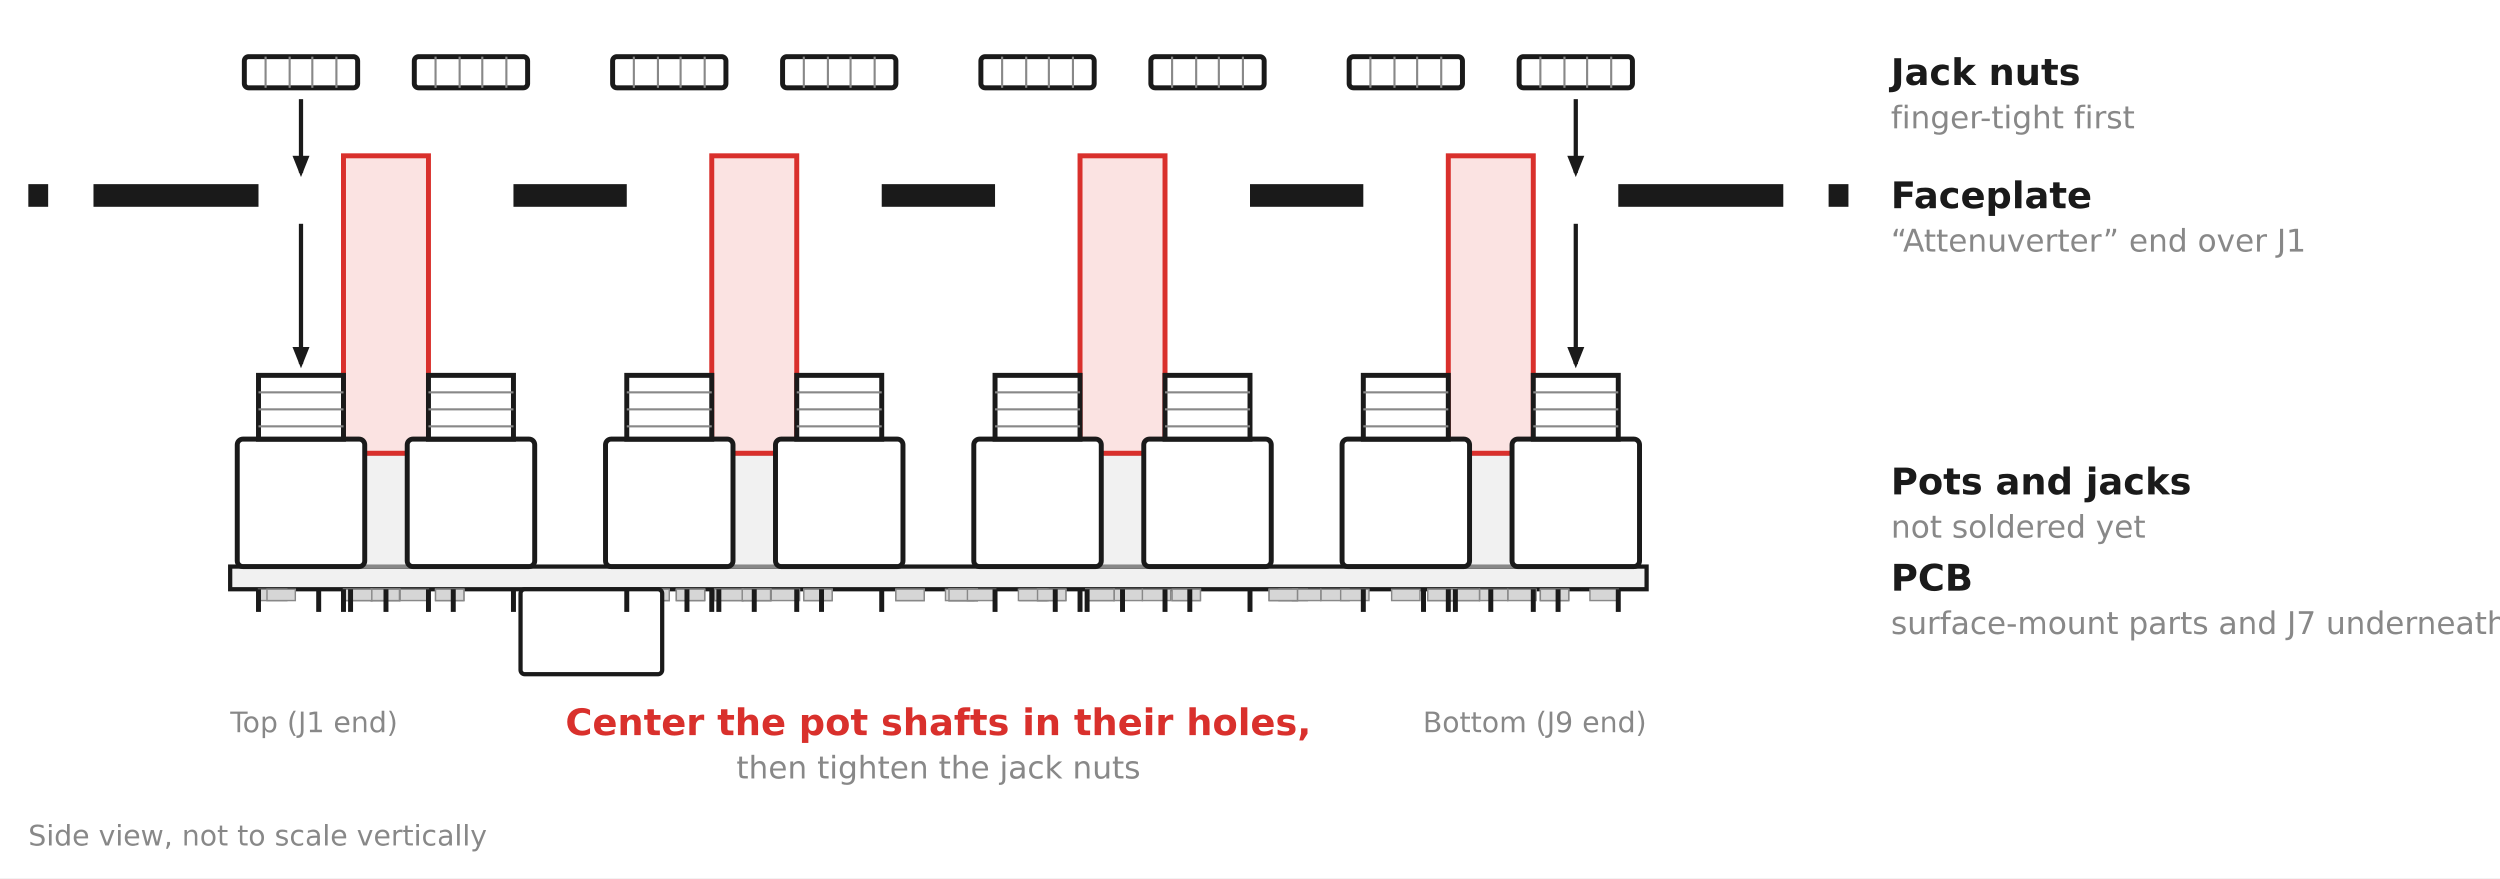
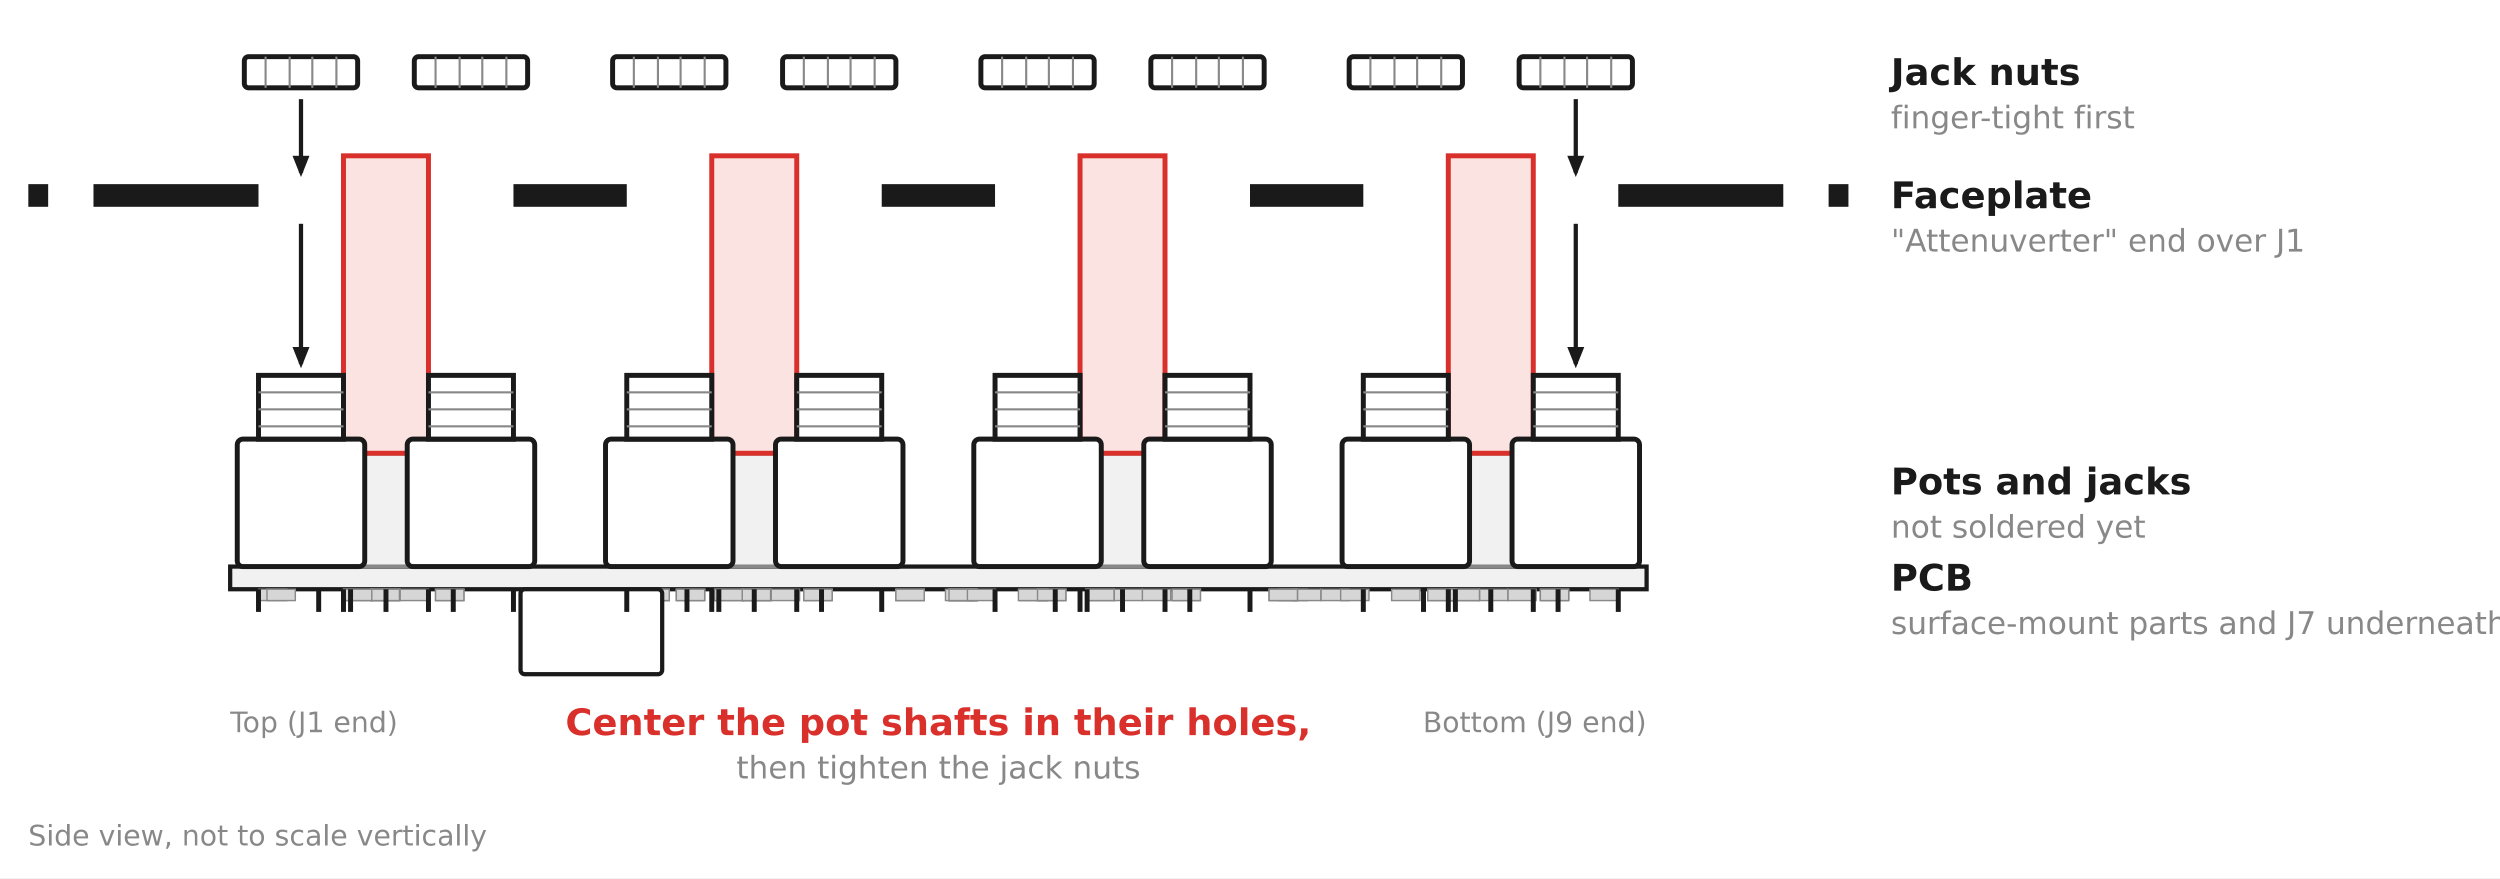
<svg xmlns="http://www.w3.org/2000/svg" viewBox="0.0 20 176.5 62" width="706" height="248">
  <rect x="0.0" y="20" width="176.5" height="62" fill="#fff" />
  <defs>
    <marker id="arr" viewBox="0 0 10 10" refX="8" refY="5" markerWidth="5" markerHeight="5" orient="auto-start-reverse">
      <path d="M0 1 L10 5 L0 9 z" fill="#1a1a1a" />
    </marker>
  </defs>
  <rect x="16.25" y="60" width="100.0" height="1.6" fill="#f1f1f1" stroke="#1a1a1a" stroke-width="0.3" />
  <rect x="67.0" y="61.6" width="2" height="0.8" fill="#d6d6d6" stroke="#888" stroke-width="0.1" />
  <rect x="67.0" y="61.6" width="2" height="0.8" fill="#d6d6d6" stroke="#888" stroke-width="0.1" />
  <rect x="93.25" y="61.6" width="2" height="0.8" fill="#d6d6d6" stroke="#888" stroke-width="0.1" />
  <rect x="66.75" y="61.6" width="2" height="0.8" fill="#d6d6d6" stroke="#888" stroke-width="0.1" />
  <rect x="47.75" y="61.6" width="2" height="0.8" fill="#d6d6d6" stroke="#888" stroke-width="0.1" />
  <rect x="63.25" y="61.6" width="2" height="0.8" fill="#d6d6d6" stroke="#888" stroke-width="0.1" />
  <rect x="72.0" y="61.6" width="2" height="0.8" fill="#d6d6d6" stroke="#888" stroke-width="0.1" />
  <rect x="47.75" y="61.6" width="2" height="0.8" fill="#d6d6d6" stroke="#888" stroke-width="0.1" />
  <rect x="41.25" y="61.6" width="2" height="0.8" fill="#d6d6d6" stroke="#888" stroke-width="0.1" />
  <rect x="90.3" y="61.6" width="2" height="0.8" fill="#d6d6d6" stroke="#888" stroke-width="0.1" />
  <rect x="108.75" y="61.6" width="2" height="0.8" fill="#d6d6d6" stroke="#888" stroke-width="0.1" />
  <rect x="106.45" y="61.6" width="2" height="0.8" fill="#d6d6d6" stroke="#888" stroke-width="0.1" />
  <rect x="73.25" y="61.6" width="2" height="0.8" fill="#d6d6d6" stroke="#888" stroke-width="0.1" />
  <rect x="82.75" y="61.6" width="2" height="0.8" fill="#d6d6d6" stroke="#888" stroke-width="0.1" />
  <rect x="52.45" y="61.6" width="2" height="0.8" fill="#d6d6d6" stroke="#888" stroke-width="0.1" />
  <rect x="80.65" y="61.6" width="2" height="0.8" fill="#d6d6d6" stroke="#888" stroke-width="0.1" />
  <rect x="78.65" y="61.6" width="2" height="0.8" fill="#d6d6d6" stroke="#888" stroke-width="0.1" />
  <rect x="56.75" y="61.6" width="2" height="0.8" fill="#d6d6d6" stroke="#888" stroke-width="0.1" />
  <rect x="30.75" y="61.6" width="2" height="0.8" fill="#d6d6d6" stroke="#888" stroke-width="0.1" />
  <rect x="45.25" y="61.6" width="2" height="0.8" fill="#d6d6d6" stroke="#888" stroke-width="0.1" />
  <rect x="56.75" y="61.6" width="2" height="0.8" fill="#d6d6d6" stroke="#888" stroke-width="0.1" />
  <rect x="104.45" y="61.6" width="2" height="0.8" fill="#d6d6d6" stroke="#888" stroke-width="0.1" />
  <rect x="37.25" y="61.6" width="2" height="0.8" fill="#d6d6d6" stroke="#888" stroke-width="0.1" />
  <rect x="91.25" y="61.6" width="2" height="0.8" fill="#d6d6d6" stroke="#888" stroke-width="0.1" />
  <rect x="82.75" y="61.6" width="2" height="0.8" fill="#d6d6d6" stroke="#888" stroke-width="0.1" />
  <rect x="67.0" y="61.6" width="2" height="0.8" fill="#d6d6d6" stroke="#888" stroke-width="0.1" />
  <rect x="26.25" y="61.6" width="2" height="0.8" fill="#d6d6d6" stroke="#888" stroke-width="0.1" />
  <rect x="28.25" y="61.6" width="2" height="0.8" fill="#d6d6d6" stroke="#888" stroke-width="0.1" />
  <rect x="108.75" y="61.6" width="2" height="0.8" fill="#d6d6d6" stroke="#888" stroke-width="0.1" />
  <rect x="71.9" y="61.6" width="2" height="0.8" fill="#d6d6d6" stroke="#888" stroke-width="0.1" />
  <rect x="45.25" y="61.6" width="2" height="0.8" fill="#d6d6d6" stroke="#888" stroke-width="0.1" />
  <rect x="68.3" y="61.6" width="2" height="0.8" fill="#d6d6d6" stroke="#888" stroke-width="0.1" />
  <rect x="30.75" y="61.6" width="2" height="0.8" fill="#d6d6d6" stroke="#888" stroke-width="0.1" />
  <rect x="54.45" y="61.6" width="2" height="0.8" fill="#d6d6d6" stroke="#888" stroke-width="0.1" />
  <rect x="63.25" y="61.6" width="2" height="0.8" fill="#d6d6d6" stroke="#888" stroke-width="0.1" />
  <rect x="73.25" y="61.6" width="2" height="0.8" fill="#d6d6d6" stroke="#888" stroke-width="0.1" />
  <rect x="94.65" y="61.6" width="2" height="0.8" fill="#d6d6d6" stroke="#888" stroke-width="0.1" />
  <rect x="112.25" y="61.6" width="2" height="0.8" fill="#d6d6d6" stroke="#888" stroke-width="0.1" />
  <rect x="89.6" y="61.6" width="2" height="0.8" fill="#d6d6d6" stroke="#888" stroke-width="0.1" />
  <rect x="50.45" y="61.6" width="2" height="0.8" fill="#d6d6d6" stroke="#888" stroke-width="0.1" />
  <rect x="26.2" y="61.6" width="2" height="0.8" fill="#d6d6d6" stroke="#888" stroke-width="0.1" />
  <rect x="76.65" y="61.6" width="2" height="0.8" fill="#d6d6d6" stroke="#888" stroke-width="0.1" />
  <rect x="24.25" y="61.6" width="2" height="0.8" fill="#d6d6d6" stroke="#888" stroke-width="0.1" />
  <rect x="102.45" y="61.6" width="2" height="0.8" fill="#d6d6d6" stroke="#888" stroke-width="0.1" />
  <rect x="102.45" y="61.6" width="2" height="0.8" fill="#d6d6d6" stroke="#888" stroke-width="0.1" />
  <rect x="98.25" y="61.6" width="2" height="0.8" fill="#d6d6d6" stroke="#888" stroke-width="0.1" />
  <rect x="18.25" y="61.6" width="2" height="0.8" fill="#d6d6d6" stroke="#888" stroke-width="0.1" />
  <rect x="100.8" y="61.6" width="2" height="0.8" fill="#d6d6d6" stroke="#888" stroke-width="0.1" />
  <rect x="52.4" y="61.6" width="2" height="0.8" fill="#d6d6d6" stroke="#888" stroke-width="0.1" />
  <rect x="100.8" y="61.6" width="2" height="0.8" fill="#d6d6d6" stroke="#888" stroke-width="0.1" />
  <rect x="26.2" y="61.6" width="2" height="0.8" fill="#d6d6d6" stroke="#888" stroke-width="0.1" />
  <rect x="50.45" y="61.6" width="2" height="0.8" fill="#d6d6d6" stroke="#888" stroke-width="0.1" />
  <rect x="52.4" y="61.6" width="2" height="0.8" fill="#d6d6d6" stroke="#888" stroke-width="0.1" />
  <rect x="89.6" y="61.6" width="2" height="0.8" fill="#d6d6d6" stroke="#888" stroke-width="0.1" />
  <rect x="76.65" y="61.6" width="2" height="0.8" fill="#d6d6d6" stroke="#888" stroke-width="0.1" />
  <rect x="18.85" y="61.6" width="2" height="0.8" fill="#d6d6d6" stroke="#888" stroke-width="0.1" />
  <rect x="24.25" y="61.6" width="2" height="0.8" fill="#d6d6d6" stroke="#888" stroke-width="0.1" />
  <rect x="36.75" y="61.6" width="10" height="6" rx="0.3" fill="#fff" stroke="#1a1a1a" stroke-width="0.3" />
  <rect x="22.25" y="52" width="10" height="8" rx="0.4" fill="#f1f1f1" stroke="#888" stroke-width="0.3" />
  <rect x="24.25" y="31" width="6" height="21" fill="#fbe3e2" stroke="#d9302c" stroke-width="0.35" />
  <line x1="22.5" y1="61.6" x2="22.5" y2="63.2" stroke="#1a1a1a" stroke-width="0.35" />
  <line x1="24.75" y1="61.6" x2="24.75" y2="63.2" stroke="#1a1a1a" stroke-width="0.35" />
  <line x1="27.25" y1="61.6" x2="27.25" y2="63.2" stroke="#1a1a1a" stroke-width="0.35" />
  <line x1="32.0" y1="61.6" x2="32.0" y2="63.2" stroke="#1a1a1a" stroke-width="0.35" />
  <rect x="48.25" y="52" width="10" height="8" rx="0.4" fill="#f1f1f1" stroke="#888" stroke-width="0.3" />
  <rect x="50.25" y="31" width="6" height="21" fill="#fbe3e2" stroke="#d9302c" stroke-width="0.35" />
  <line x1="48.5" y1="61.6" x2="48.5" y2="63.2" stroke="#1a1a1a" stroke-width="0.35" />
  <line x1="50.75" y1="61.6" x2="50.75" y2="63.2" stroke="#1a1a1a" stroke-width="0.35" />
  <line x1="53.25" y1="61.6" x2="53.25" y2="63.2" stroke="#1a1a1a" stroke-width="0.35" />
  <line x1="58.0" y1="61.6" x2="58.0" y2="63.2" stroke="#1a1a1a" stroke-width="0.35" />
  <rect x="74.25" y="52" width="10" height="8" rx="0.4" fill="#f1f1f1" stroke="#888" stroke-width="0.3" />
  <rect x="76.25" y="31" width="6" height="21" fill="#fbe3e2" stroke="#d9302c" stroke-width="0.35" />
  <line x1="74.5" y1="61.6" x2="74.5" y2="63.2" stroke="#1a1a1a" stroke-width="0.35" />
  <line x1="76.75" y1="61.6" x2="76.75" y2="63.2" stroke="#1a1a1a" stroke-width="0.35" />
  <line x1="79.25" y1="61.6" x2="79.25" y2="63.2" stroke="#1a1a1a" stroke-width="0.35" />
  <line x1="84.0" y1="61.6" x2="84.0" y2="63.2" stroke="#1a1a1a" stroke-width="0.35" />
  <rect x="100.25" y="52" width="10" height="8" rx="0.4" fill="#f1f1f1" stroke="#888" stroke-width="0.3" />
  <rect x="102.25" y="31" width="6" height="21" fill="#fbe3e2" stroke="#d9302c" stroke-width="0.35" />
  <line x1="100.5" y1="61.6" x2="100.5" y2="63.2" stroke="#1a1a1a" stroke-width="0.35" />
  <line x1="102.75" y1="61.6" x2="102.75" y2="63.2" stroke="#1a1a1a" stroke-width="0.35" />
  <line x1="105.25" y1="61.6" x2="105.25" y2="63.2" stroke="#1a1a1a" stroke-width="0.35" />
  <line x1="110.0" y1="61.6" x2="110.0" y2="63.2" stroke="#1a1a1a" stroke-width="0.35" />
  <rect x="16.75" y="51" width="9" height="9" rx="0.4" fill="#fff" stroke="#1a1a1a" stroke-width="0.35" />
  <rect x="18.25" y="46.5" width="6" height="4.5" fill="#fff" stroke="#1a1a1a" stroke-width="0.35" />
  <line x1="18.25" y1="47.7" x2="24.25" y2="47.7" stroke="#888" stroke-width="0.15" />
  <line x1="18.25" y1="48.9" x2="24.25" y2="48.9" stroke="#888" stroke-width="0.15" />
  <line x1="18.25" y1="50.1" x2="24.25" y2="50.1" stroke="#888" stroke-width="0.15" />
  <line x1="18.25" y1="61.6" x2="18.25" y2="63.2" stroke="#1a1a1a" stroke-width="0.35" />
  <line x1="24.25" y1="61.6" x2="24.25" y2="63.2" stroke="#1a1a1a" stroke-width="0.35" />
  <rect x="28.75" y="51" width="9" height="9" rx="0.4" fill="#fff" stroke="#1a1a1a" stroke-width="0.35" />
  <rect x="30.25" y="46.5" width="6" height="4.5" fill="#fff" stroke="#1a1a1a" stroke-width="0.35" />
  <line x1="30.25" y1="47.7" x2="36.25" y2="47.7" stroke="#888" stroke-width="0.15" />
  <line x1="30.25" y1="48.9" x2="36.25" y2="48.9" stroke="#888" stroke-width="0.15" />
  <line x1="30.25" y1="50.1" x2="36.25" y2="50.1" stroke="#888" stroke-width="0.15" />
  <line x1="30.25" y1="61.6" x2="30.25" y2="63.2" stroke="#1a1a1a" stroke-width="0.35" />
  <line x1="36.25" y1="61.6" x2="36.25" y2="63.2" stroke="#1a1a1a" stroke-width="0.35" />
  <rect x="42.75" y="51" width="9" height="9" rx="0.4" fill="#fff" stroke="#1a1a1a" stroke-width="0.35" />
  <rect x="44.25" y="46.5" width="6" height="4.5" fill="#fff" stroke="#1a1a1a" stroke-width="0.35" />
  <line x1="44.25" y1="47.7" x2="50.25" y2="47.7" stroke="#888" stroke-width="0.15" />
  <line x1="44.25" y1="48.9" x2="50.25" y2="48.9" stroke="#888" stroke-width="0.15" />
  <line x1="44.25" y1="50.1" x2="50.25" y2="50.1" stroke="#888" stroke-width="0.15" />
  <line x1="44.25" y1="61.6" x2="44.25" y2="63.2" stroke="#1a1a1a" stroke-width="0.35" />
  <line x1="50.25" y1="61.6" x2="50.25" y2="63.2" stroke="#1a1a1a" stroke-width="0.35" />
  <rect x="54.75" y="51" width="9" height="9" rx="0.4" fill="#fff" stroke="#1a1a1a" stroke-width="0.35" />
  <rect x="56.25" y="46.5" width="6" height="4.5" fill="#fff" stroke="#1a1a1a" stroke-width="0.35" />
  <line x1="56.25" y1="47.7" x2="62.25" y2="47.7" stroke="#888" stroke-width="0.15" />
  <line x1="56.25" y1="48.9" x2="62.25" y2="48.9" stroke="#888" stroke-width="0.15" />
  <line x1="56.25" y1="50.1" x2="62.25" y2="50.1" stroke="#888" stroke-width="0.15" />
  <line x1="56.25" y1="61.6" x2="56.25" y2="63.2" stroke="#1a1a1a" stroke-width="0.35" />
  <line x1="62.25" y1="61.6" x2="62.25" y2="63.2" stroke="#1a1a1a" stroke-width="0.35" />
  <rect x="68.75" y="51" width="9" height="9" rx="0.4" fill="#fff" stroke="#1a1a1a" stroke-width="0.35" />
  <rect x="70.25" y="46.5" width="6" height="4.5" fill="#fff" stroke="#1a1a1a" stroke-width="0.35" />
  <line x1="70.25" y1="47.7" x2="76.25" y2="47.7" stroke="#888" stroke-width="0.15" />
  <line x1="70.25" y1="48.9" x2="76.25" y2="48.9" stroke="#888" stroke-width="0.15" />
  <line x1="70.25" y1="50.1" x2="76.25" y2="50.1" stroke="#888" stroke-width="0.15" />
  <line x1="70.25" y1="61.6" x2="70.25" y2="63.2" stroke="#1a1a1a" stroke-width="0.35" />
  <line x1="76.25" y1="61.6" x2="76.25" y2="63.2" stroke="#1a1a1a" stroke-width="0.35" />
  <rect x="80.75" y="51" width="9" height="9" rx="0.4" fill="#fff" stroke="#1a1a1a" stroke-width="0.35" />
  <rect x="82.25" y="46.5" width="6" height="4.5" fill="#fff" stroke="#1a1a1a" stroke-width="0.35" />
  <line x1="82.25" y1="47.7" x2="88.25" y2="47.7" stroke="#888" stroke-width="0.15" />
  <line x1="82.25" y1="48.9" x2="88.25" y2="48.9" stroke="#888" stroke-width="0.15" />
  <line x1="82.25" y1="50.1" x2="88.25" y2="50.1" stroke="#888" stroke-width="0.15" />
  <line x1="82.25" y1="61.6" x2="82.25" y2="63.2" stroke="#1a1a1a" stroke-width="0.35" />
  <line x1="88.25" y1="61.6" x2="88.25" y2="63.2" stroke="#1a1a1a" stroke-width="0.35" />
  <rect x="94.75" y="51" width="9" height="9" rx="0.4" fill="#fff" stroke="#1a1a1a" stroke-width="0.35" />
  <rect x="96.25" y="46.5" width="6" height="4.5" fill="#fff" stroke="#1a1a1a" stroke-width="0.35" />
  <line x1="96.25" y1="47.7" x2="102.25" y2="47.7" stroke="#888" stroke-width="0.15" />
  <line x1="96.25" y1="48.9" x2="102.25" y2="48.9" stroke="#888" stroke-width="0.15" />
  <line x1="96.25" y1="50.1" x2="102.25" y2="50.1" stroke="#888" stroke-width="0.15" />
  <line x1="96.25" y1="61.6" x2="96.25" y2="63.2" stroke="#1a1a1a" stroke-width="0.35" />
  <line x1="102.25" y1="61.6" x2="102.25" y2="63.2" stroke="#1a1a1a" stroke-width="0.35" />
  <rect x="106.75" y="51" width="9" height="9" rx="0.4" fill="#fff" stroke="#1a1a1a" stroke-width="0.35" />
  <rect x="108.25" y="46.5" width="6" height="4.5" fill="#fff" stroke="#1a1a1a" stroke-width="0.35" />
  <line x1="108.25" y1="47.7" x2="114.25" y2="47.7" stroke="#888" stroke-width="0.15" />
  <line x1="108.25" y1="48.9" x2="114.25" y2="48.9" stroke="#888" stroke-width="0.15" />
  <line x1="108.25" y1="50.1" x2="114.25" y2="50.1" stroke="#888" stroke-width="0.15" />
  <line x1="108.25" y1="61.6" x2="108.25" y2="63.2" stroke="#1a1a1a" stroke-width="0.35" />
  <line x1="114.25" y1="61.6" x2="114.25" y2="63.2" stroke="#1a1a1a" stroke-width="0.35" />
  <rect x="2.00" y="33" width="1.40" height="1.6" fill="#1a1a1a" />
  <rect x="6.60" y="33" width="11.65" height="1.6" fill="#1a1a1a" />
  <rect x="24.25" y="33" width="-0.50" height="1.6" fill="#1a1a1a" />
  <rect x="30.75" y="33" width="-0.50" height="1.6" fill="#1a1a1a" />
  <rect x="36.25" y="33" width="8.00" height="1.6" fill="#1a1a1a" />
  <rect x="50.25" y="33" width="-0.50" height="1.6" fill="#1a1a1a" />
  <rect x="56.75" y="33" width="-0.50" height="1.6" fill="#1a1a1a" />
  <rect x="62.25" y="33" width="8.00" height="1.6" fill="#1a1a1a" />
  <rect x="76.25" y="33" width="-0.50" height="1.6" fill="#1a1a1a" />
  <rect x="82.75" y="33" width="-0.50" height="1.6" fill="#1a1a1a" />
  <rect x="88.25" y="33" width="8.00" height="1.6" fill="#1a1a1a" />
  <rect x="102.25" y="33" width="-0.50" height="1.6" fill="#1a1a1a" />
  <rect x="108.75" y="33" width="-0.50" height="1.6" fill="#1a1a1a" />
  <rect x="114.25" y="33" width="11.65" height="1.6" fill="#1a1a1a" />
  <rect x="129.10" y="33" width="1.40" height="1.6" fill="#1a1a1a" />
  <rect x="17.25" y="24" width="8" height="2.2" rx="0.3" fill="#fff" stroke="#1a1a1a" stroke-width="0.35" />
  <line x1="18.75" y1="24" x2="18.75" y2="26.2" stroke="#888" stroke-width="0.15" />
  <line x1="20.45" y1="24" x2="20.45" y2="26.2" stroke="#888" stroke-width="0.15" />
  <line x1="22.05" y1="24" x2="22.05" y2="26.2" stroke="#888" stroke-width="0.15" />
  <line x1="23.75" y1="24" x2="23.75" y2="26.2" stroke="#888" stroke-width="0.15" />
  <rect x="29.25" y="24" width="8" height="2.2" rx="0.3" fill="#fff" stroke="#1a1a1a" stroke-width="0.35" />
  <line x1="30.75" y1="24" x2="30.75" y2="26.2" stroke="#888" stroke-width="0.15" />
  <line x1="32.45" y1="24" x2="32.45" y2="26.2" stroke="#888" stroke-width="0.15" />
  <line x1="34.05" y1="24" x2="34.05" y2="26.2" stroke="#888" stroke-width="0.15" />
  <line x1="35.75" y1="24" x2="35.75" y2="26.2" stroke="#888" stroke-width="0.15" />
  <rect x="43.25" y="24" width="8" height="2.2" rx="0.3" fill="#fff" stroke="#1a1a1a" stroke-width="0.35" />
  <line x1="44.75" y1="24" x2="44.75" y2="26.2" stroke="#888" stroke-width="0.15" />
  <line x1="46.45" y1="24" x2="46.45" y2="26.2" stroke="#888" stroke-width="0.15" />
  <line x1="48.05" y1="24" x2="48.05" y2="26.2" stroke="#888" stroke-width="0.15" />
  <line x1="49.75" y1="24" x2="49.75" y2="26.2" stroke="#888" stroke-width="0.15" />
  <rect x="55.25" y="24" width="8" height="2.2" rx="0.3" fill="#fff" stroke="#1a1a1a" stroke-width="0.35" />
  <line x1="56.75" y1="24" x2="56.75" y2="26.2" stroke="#888" stroke-width="0.15" />
  <line x1="58.45" y1="24" x2="58.45" y2="26.2" stroke="#888" stroke-width="0.15" />
  <line x1="60.05" y1="24" x2="60.05" y2="26.2" stroke="#888" stroke-width="0.15" />
  <line x1="61.75" y1="24" x2="61.75" y2="26.2" stroke="#888" stroke-width="0.15" />
  <rect x="69.25" y="24" width="8" height="2.2" rx="0.3" fill="#fff" stroke="#1a1a1a" stroke-width="0.35" />
  <line x1="70.75" y1="24" x2="70.75" y2="26.2" stroke="#888" stroke-width="0.15" />
  <line x1="72.45" y1="24" x2="72.45" y2="26.2" stroke="#888" stroke-width="0.15" />
  <line x1="74.05" y1="24" x2="74.05" y2="26.2" stroke="#888" stroke-width="0.15" />
  <line x1="75.75" y1="24" x2="75.75" y2="26.2" stroke="#888" stroke-width="0.15" />
  <rect x="81.25" y="24" width="8" height="2.2" rx="0.3" fill="#fff" stroke="#1a1a1a" stroke-width="0.35" />
  <line x1="82.75" y1="24" x2="82.75" y2="26.2" stroke="#888" stroke-width="0.15" />
  <line x1="84.45" y1="24" x2="84.45" y2="26.2" stroke="#888" stroke-width="0.15" />
  <line x1="86.05" y1="24" x2="86.05" y2="26.2" stroke="#888" stroke-width="0.15" />
  <line x1="87.75" y1="24" x2="87.75" y2="26.2" stroke="#888" stroke-width="0.15" />
  <rect x="95.25" y="24" width="8" height="2.2" rx="0.3" fill="#fff" stroke="#1a1a1a" stroke-width="0.35" />
  <line x1="96.75" y1="24" x2="96.75" y2="26.2" stroke="#888" stroke-width="0.15" />
  <line x1="98.45" y1="24" x2="98.45" y2="26.2" stroke="#888" stroke-width="0.15" />
  <line x1="100.05" y1="24" x2="100.05" y2="26.2" stroke="#888" stroke-width="0.15" />
  <line x1="101.75" y1="24" x2="101.75" y2="26.2" stroke="#888" stroke-width="0.15" />
  <rect x="107.25" y="24" width="8" height="2.2" rx="0.3" fill="#fff" stroke="#1a1a1a" stroke-width="0.35" />
  <line x1="108.75" y1="24" x2="108.75" y2="26.2" stroke="#888" stroke-width="0.15" />
  <line x1="110.45" y1="24" x2="110.45" y2="26.2" stroke="#888" stroke-width="0.15" />
  <line x1="112.05" y1="24" x2="112.05" y2="26.2" stroke="#888" stroke-width="0.15" />
  <line x1="113.75" y1="24" x2="113.75" y2="26.2" stroke="#888" stroke-width="0.15" />
  <line x1="21.25" y1="27.00" x2="21.25" y2="32.20" stroke="#1a1a1a" stroke-width="0.3" marker-end="url(#arr)" />
  <line x1="21.25" y1="35.80" x2="21.25" y2="45.70" stroke="#1a1a1a" stroke-width="0.3" marker-end="url(#arr)" />
  <line x1="111.25" y1="27.00" x2="111.25" y2="32.20" stroke="#1a1a1a" stroke-width="0.3" marker-end="url(#arr)" />
  <line x1="111.25" y1="35.80" x2="111.25" y2="45.70" stroke="#1a1a1a" stroke-width="0.3" marker-end="url(#arr)" />
  <text x="133.50" y="25.10" font-family="DejaVu Sans, Helvetica, Arial, sans-serif" font-size="2.6" font-weight="bold" fill="#1a1a1a" text-anchor="start" dominant-baseline="central">Jack nuts</text>
  <text x="133.50" y="28.30" font-family="DejaVu Sans, Helvetica, Arial, sans-serif" font-size="2.2" font-weight="normal" fill="#888" text-anchor="start" dominant-baseline="central">finger-tight first</text>
  <text x="133.50" y="33.80" font-family="DejaVu Sans, Helvetica, Arial, sans-serif" font-size="2.6" font-weight="bold" fill="#1a1a1a" text-anchor="start" dominant-baseline="central">Faceplate</text>
-   <text x="133.50" y="37.00" font-family="DejaVu Sans, Helvetica, Arial, sans-serif" font-size="2.2" font-weight="normal" fill="#888" text-anchor="start" dominant-baseline="central">“Attenuverter” end over J1</text>
+   <text x="133.50" y="37.00" font-family="DejaVu Sans, Helvetica, Arial, sans-serif" font-size="2.2" font-weight="normal" fill="#888" text-anchor="start" dominant-baseline="central">"Attenuverter" end over J1</text>
  <text x="133.50" y="54.00" font-family="DejaVu Sans, Helvetica, Arial, sans-serif" font-size="2.6" font-weight="bold" fill="#1a1a1a" text-anchor="start" dominant-baseline="central">Pots and jacks</text>
  <text x="133.50" y="57.20" font-family="DejaVu Sans, Helvetica, Arial, sans-serif" font-size="2.2" font-weight="normal" fill="#888" text-anchor="start" dominant-baseline="central">not soldered yet</text>
  <text x="133.50" y="60.80" font-family="DejaVu Sans, Helvetica, Arial, sans-serif" font-size="2.6" font-weight="bold" fill="#1a1a1a" text-anchor="start" dominant-baseline="central">PCB</text>
  <text x="133.50" y="64.00" font-family="DejaVu Sans, Helvetica, Arial, sans-serif" font-size="2.2" font-weight="normal" fill="#888" text-anchor="start" dominant-baseline="central">surface-mount parts and J7 underneath</text>
  <text x="66.25" y="71.00" font-family="DejaVu Sans, Helvetica, Arial, sans-serif" font-size="2.6" font-weight="bold" fill="#d9302c" text-anchor="middle" dominant-baseline="central">Center the pot shafts in their holes,</text>
  <text x="66.25" y="74.20" font-family="DejaVu Sans, Helvetica, Arial, sans-serif" font-size="2.2" font-weight="normal" fill="#888" text-anchor="middle" dominant-baseline="central">then tighten the jack nuts</text>
  <text x="16.25" y="71.00" font-family="DejaVu Sans, Helvetica, Arial, sans-serif" font-size="2" font-weight="normal" fill="#888" text-anchor="start" dominant-baseline="central">Top (J1 end)</text>
  <text x="116.25" y="71.00" font-family="DejaVu Sans, Helvetica, Arial, sans-serif" font-size="2" font-weight="normal" fill="#888" text-anchor="end" dominant-baseline="central">Bottom (J9 end)</text>
  <text x="2.00" y="79.00" font-family="DejaVu Sans, Helvetica, Arial, sans-serif" font-size="2" font-weight="normal" fill="#888" text-anchor="start" dominant-baseline="central">Side view, not to scale vertically</text>
</svg>
